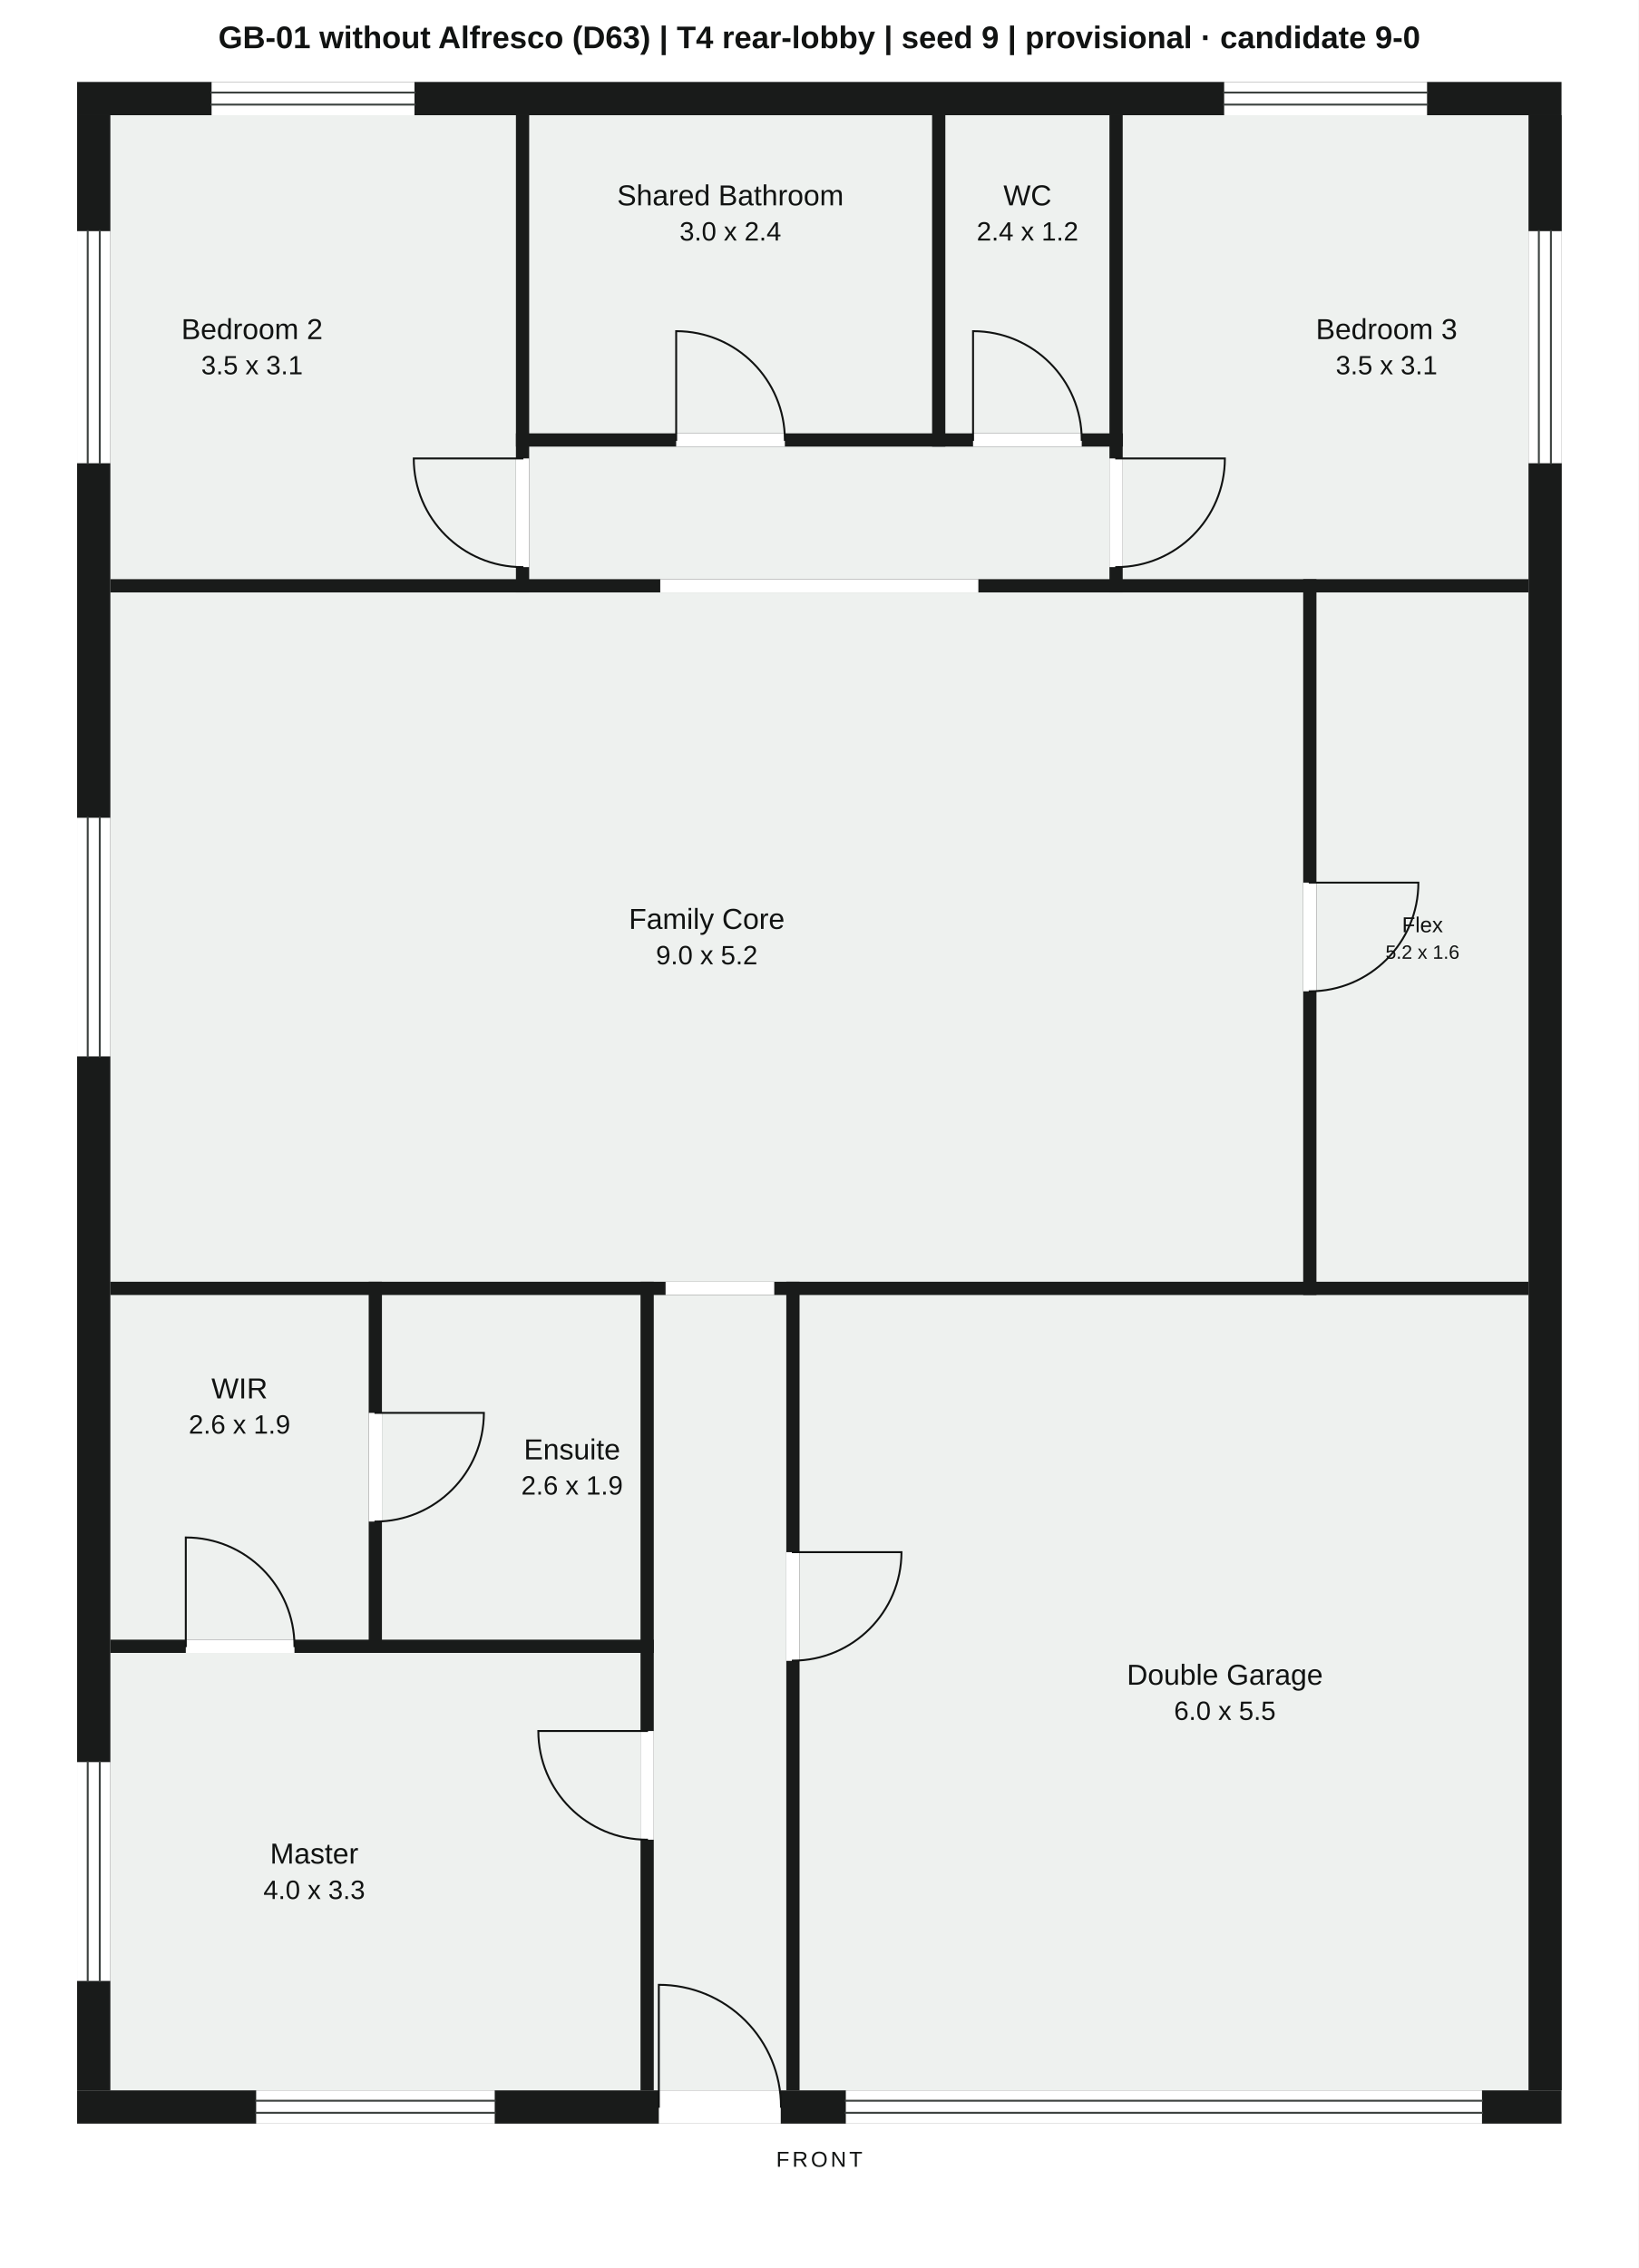
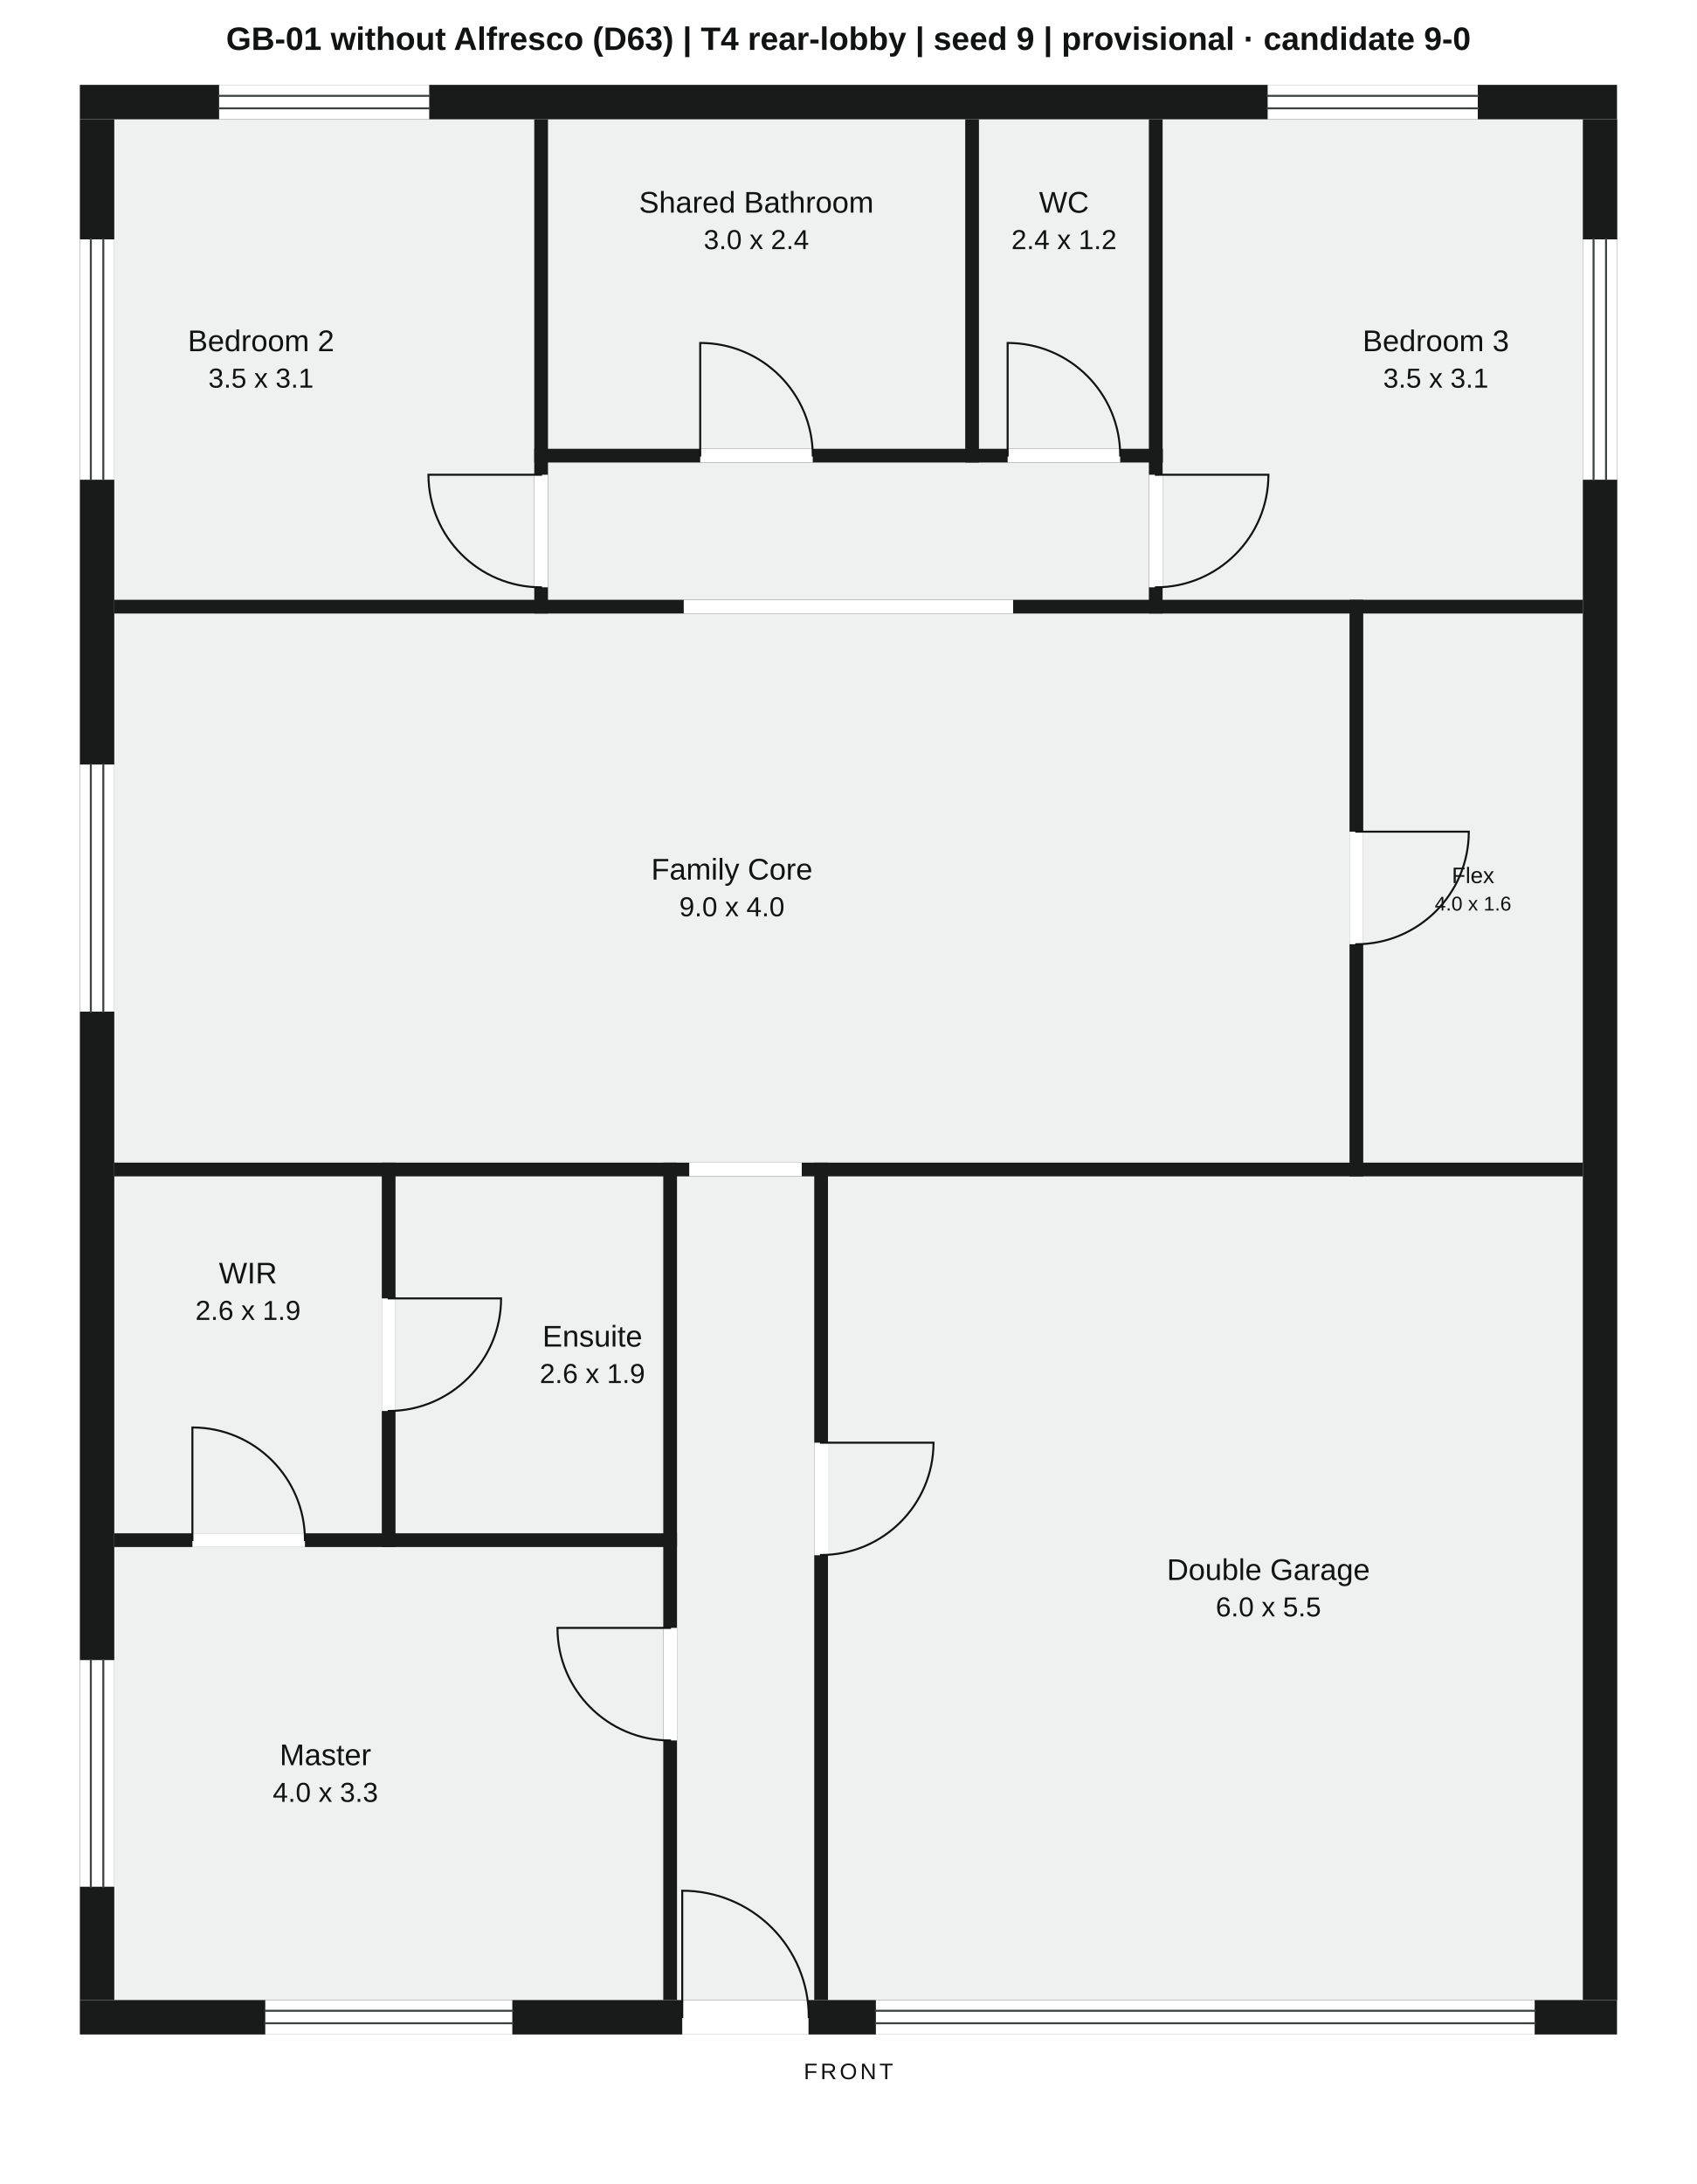
- <svg xmlns="http://www.w3.org/2000/svg" width="680" height="941" viewBox="0 0 680 941" role="img" aria-label="GB-01 without Alfresco (D63) | T4 rear-lobby | seed 9 | provisional · candidate 9-0" font-family="Arial, Helvetica, sans-serif" shape-rendering="geometricPrecision">
+ <svg xmlns="http://www.w3.org/2000/svg" width="680" height="875" viewBox="0 0 680 875" role="img" aria-label="GB-01 without Alfresco (D63) | T4 rear-lobby | seed 9 | provisional · candidate 9-0" font-family="Arial, Helvetica, sans-serif" shape-rendering="geometricPrecision">
  <rect width="100%" height="100%" fill="#fff" />
-   <rect x="45.8" y="47.8" width="588.5" height="819.5" fill="#eef1ef" stroke="none" />
-   <rect x="45.8" y="685.8" width="220.0" height="181.5" fill="#eef1ef" stroke="none" />
-   <rect x="45.8" y="537.3" width="107.3" height="143.0" fill="#eef1ef" stroke="none" />
-   <rect x="158.5" y="537.3" width="107.3" height="143.0" fill="#eef1ef" stroke="none" />
-   <rect x="331.8" y="537.3" width="302.5" height="330.0" fill="#eef1ef" stroke="none" />
-   <rect x="45.8" y="245.8" width="495.0" height="286.0" fill="#eef1ef" stroke="none" />
+   <rect x="45.8" y="47.8" width="588.5" height="753.5" fill="#eef1ef" stroke="none" />
+   <rect x="45.8" y="619.8" width="220.0" height="181.5" fill="#eef1ef" stroke="none" />
+   <rect x="45.8" y="471.3" width="107.3" height="143.0" fill="#eef1ef" stroke="none" />
+   <rect x="158.5" y="471.3" width="107.3" height="143.0" fill="#eef1ef" stroke="none" />
+   <rect x="331.8" y="471.3" width="302.5" height="330.0" fill="#eef1ef" stroke="none" />
+   <rect x="45.8" y="245.8" width="495.0" height="220.0" fill="#eef1ef" stroke="none" />
  <rect x="45.8" y="47.8" width="168.3" height="192.5" fill="#eef1ef" stroke="none" />
  <rect x="219.6" y="47.8" width="167.2" height="132.0" fill="#eef1ef" stroke="none" />
  <rect x="392.3" y="47.8" width="68.2" height="132.0" fill="#eef1ef" stroke="none" />
  <rect x="465.9" y="47.8" width="168.3" height="192.5" fill="#eef1ef" stroke="none" />
-   <rect x="271.3" y="795.8" width="55.0" height="71.5" fill="#eef1ef" stroke="none" />
-   <rect x="271.3" y="537.3" width="55.0" height="258.5" fill="#eef1ef" stroke="none" />
+   <rect x="271.3" y="729.8" width="55.0" height="71.5" fill="#eef1ef" stroke="none" />
+   <rect x="271.3" y="471.3" width="55.0" height="258.5" fill="#eef1ef" stroke="none" />
  <rect x="219.6" y="185.3" width="240.9" height="55.0" fill="#eef1ef" stroke="none" />
  <rect x="32.0" y="34.0" width="616.0" height="13.8" fill="#191b1a" stroke="none" />
-   <rect x="32.0" y="867.3" width="616.0" height="13.8" fill="#191b1a" stroke="none" />
-   <rect x="32.0" y="47.8" width="13.8" height="819.5" fill="#191b1a" stroke="none" />
-   <rect x="634.3" y="47.8" width="13.8" height="819.5" fill="#191b1a" stroke="none" />
-   <rect x="265.8" y="531.8" width="5.5" height="335.5" fill="#191b1a" stroke="none" />
-   <rect x="153.0" y="531.8" width="5.5" height="154.0" fill="#191b1a" stroke="none" />
-   <rect x="326.3" y="531.8" width="5.5" height="335.5" fill="#191b1a" stroke="none" />
-   <rect x="540.8" y="240.3" width="5.5" height="297.0" fill="#191b1a" stroke="none" />
+   <rect x="32.0" y="801.3" width="616.0" height="13.8" fill="#191b1a" stroke="none" />
+   <rect x="32.0" y="47.8" width="13.8" height="753.5" fill="#191b1a" stroke="none" />
+   <rect x="634.3" y="47.8" width="13.8" height="753.5" fill="#191b1a" stroke="none" />
+   <rect x="265.8" y="465.8" width="5.5" height="335.5" fill="#191b1a" stroke="none" />
+   <rect x="153.0" y="465.8" width="5.5" height="154.0" fill="#191b1a" stroke="none" />
+   <rect x="326.3" y="465.8" width="5.5" height="335.5" fill="#191b1a" stroke="none" />
+   <rect x="540.8" y="240.3" width="5.5" height="231.0" fill="#191b1a" stroke="none" />
  <rect x="214.1" y="47.8" width="5.5" height="198.0" fill="#191b1a" stroke="none" />
  <rect x="386.8" y="47.8" width="5.5" height="137.5" fill="#191b1a" stroke="none" />
  <rect x="460.4" y="47.8" width="5.5" height="198.0" fill="#191b1a" stroke="none" />
-   <rect x="45.8" y="680.3" width="225.5" height="5.5" fill="#191b1a" stroke="none" />
-   <rect x="45.8" y="531.8" width="588.5" height="5.5" fill="#191b1a" stroke="none" />
+   <rect x="45.8" y="614.3" width="225.5" height="5.5" fill="#191b1a" stroke="none" />
+   <rect x="45.8" y="465.8" width="588.5" height="5.5" fill="#191b1a" stroke="none" />
  <rect x="45.8" y="240.3" width="588.5" height="5.5" fill="#191b1a" stroke="none" />
  <rect x="214.1" y="179.8" width="251.9" height="5.5" fill="#191b1a" stroke="none" />
  <g class="presentational-window" data-room-id="master">
-     <rect x="106.3" y="867.3" width="99.0" height="13.8" fill="#fff" stroke="none" />
-     <line x1="106.3" y1="871.6" x2="205.3" y2="871.6" stroke="#3d4240" stroke-width="0.8" stroke-linecap="square" />
-     <line x1="106.3" y1="876.6" x2="205.3" y2="876.6" stroke="#3d4240" stroke-width="0.8" stroke-linecap="square" />
+     <rect x="106.3" y="801.3" width="99.0" height="13.8" fill="#fff" stroke="none" />
+     <line x1="106.3" y1="805.6" x2="205.3" y2="805.6" stroke="#3d4240" stroke-width="0.8" stroke-linecap="square" />
+     <line x1="106.3" y1="810.6" x2="205.3" y2="810.6" stroke="#3d4240" stroke-width="0.8" stroke-linecap="square" />
  </g>
  <g class="presentational-window" data-room-id="master">
-     <rect x="32.0" y="731.1" width="13.8" height="90.8" fill="#fff" stroke="none" />
-     <line x1="36.4" y1="731.1" x2="36.4" y2="821.9" stroke="#3d4240" stroke-width="0.8" stroke-linecap="square" />
-     <line x1="41.4" y1="731.1" x2="41.4" y2="821.9" stroke="#3d4240" stroke-width="0.8" stroke-linecap="square" />
+     <rect x="32.0" y="665.1" width="13.8" height="90.8" fill="#fff" stroke="none" />
+     <line x1="36.4" y1="665.1" x2="36.4" y2="755.9" stroke="#3d4240" stroke-width="0.8" stroke-linecap="square" />
+     <line x1="41.4" y1="665.1" x2="41.4" y2="755.9" stroke="#3d4240" stroke-width="0.8" stroke-linecap="square" />
  </g>
  <g class="presentational-window" data-room-id="core">
-     <rect x="32.0" y="339.3" width="13.8" height="99.0" fill="#fff" stroke="none" />
-     <line x1="36.4" y1="339.3" x2="36.4" y2="438.3" stroke="#3d4240" stroke-width="0.8" stroke-linecap="square" />
-     <line x1="41.4" y1="339.3" x2="41.4" y2="438.3" stroke="#3d4240" stroke-width="0.8" stroke-linecap="square" />
+     <rect x="32.0" y="306.3" width="13.8" height="99.0" fill="#fff" stroke="none" />
+     <line x1="36.4" y1="306.3" x2="36.4" y2="405.3" stroke="#3d4240" stroke-width="0.8" stroke-linecap="square" />
+     <line x1="41.4" y1="306.3" x2="41.4" y2="405.3" stroke="#3d4240" stroke-width="0.8" stroke-linecap="square" />
  </g>
  <g class="presentational-window" data-room-id="bed2">
    <rect x="87.8" y="34.0" width="84.2" height="13.8" fill="#fff" stroke="none" />
    <line x1="87.8" y1="38.4" x2="172.0" y2="38.4" stroke="#3d4240" stroke-width="0.8" stroke-linecap="square" />
    <line x1="87.8" y1="43.4" x2="172.0" y2="43.4" stroke="#3d4240" stroke-width="0.8" stroke-linecap="square" />
  </g>
  <g class="presentational-window" data-room-id="bed2">
    <rect x="32.0" y="95.9" width="13.8" height="96.3" fill="#fff" stroke="none" />
    <line x1="36.4" y1="95.9" x2="36.4" y2="192.1" stroke="#3d4240" stroke-width="0.8" stroke-linecap="square" />
    <line x1="41.4" y1="95.9" x2="41.4" y2="192.1" stroke="#3d4240" stroke-width="0.8" stroke-linecap="square" />
  </g>
  <g class="presentational-window" data-room-id="bed3">
    <rect x="508.0" y="34.0" width="84.2" height="13.8" fill="#fff" stroke="none" />
    <line x1="508.0" y1="38.4" x2="592.2" y2="38.4" stroke="#3d4240" stroke-width="0.8" stroke-linecap="square" />
    <line x1="508.0" y1="43.4" x2="592.2" y2="43.4" stroke="#3d4240" stroke-width="0.8" stroke-linecap="square" />
  </g>
  <g class="presentational-window" data-room-id="bed3">
    <rect x="634.3" y="95.9" width="13.8" height="96.3" fill="#fff" stroke="none" />
    <line x1="638.6" y1="95.9" x2="638.6" y2="192.1" stroke="#3d4240" stroke-width="0.8" stroke-linecap="square" />
    <line x1="643.6" y1="95.9" x2="643.6" y2="192.1" stroke="#3d4240" stroke-width="0.8" stroke-linecap="square" />
  </g>
  <g data-door-id="D-master" data-door-style="swing">
-     <rect x="265.8" y="718.2" width="5.5" height="45.1" fill="#fff" stroke="none" />
-     <path d="M268.5 718.2 L223.4 718.2 M268.5 763.3 A45.1 45.1 0 0 1 223.4 718.2" fill="none" stroke="#111312" stroke-width="0.8" stroke-linecap="square" />
+     <rect x="265.8" y="652.2" width="5.5" height="45.1" fill="#fff" stroke="none" />
+     <path d="M268.5 652.2 L223.4 652.2 M268.5 697.3 A45.1 45.1 0 0 1 223.4 652.2" fill="none" stroke="#111312" stroke-width="0.8" stroke-linecap="square" />
  </g>
  <g data-door-id="D-wir" data-door-style="swing">
-     <rect x="77.1" y="680.3" width="45.1" height="5.5" fill="#fff" stroke="none" />
-     <path d="M77.1 683.0 L77.1 637.9 M122.2 683.0 A45.1 45.1 0 0 0 77.1 637.9" fill="none" stroke="#111312" stroke-width="0.8" stroke-linecap="square" />
+     <rect x="77.1" y="614.3" width="45.1" height="5.5" fill="#fff" stroke="none" />
+     <path d="M77.1 617.0 L77.1 571.9 M122.2 617.0 A45.1 45.1 0 0 0 77.1 571.9" fill="none" stroke="#111312" stroke-width="0.8" stroke-linecap="square" />
  </g>
  <g data-door-id="D-ensuite" data-door-style="swing">
-     <rect x="153.0" y="586.2" width="5.5" height="45.1" fill="#fff" stroke="none" />
-     <path d="M155.8 586.2 L200.8 586.2 M155.8 631.3 A45.1 45.1 0 0 0 200.8 586.2" fill="none" stroke="#111312" stroke-width="0.8" stroke-linecap="square" />
+     <rect x="153.0" y="520.2" width="5.5" height="45.1" fill="#fff" stroke="none" />
+     <path d="M155.8 520.2 L200.8 520.2 M155.8 565.3 A45.1 45.1 0 0 0 200.8 520.2" fill="none" stroke="#111312" stroke-width="0.8" stroke-linecap="square" />
  </g>
  <g data-door-id="D-garage" data-door-style="swing">
-     <rect x="326.3" y="644.0" width="5.5" height="45.1" fill="#fff" stroke="none" />
-     <path d="M329.0 644.0 L374.1 644.0 M329.0 689.0 A45.1 45.1 0 0 0 374.1 644.0" fill="none" stroke="#111312" stroke-width="0.8" stroke-linecap="square" />
+     <rect x="326.3" y="578.0" width="5.5" height="45.1" fill="#fff" stroke="none" />
+     <path d="M329.0 578.0 L374.1 578.0 M329.0 623.0 A45.1 45.1 0 0 0 374.1 578.0" fill="none" stroke="#111312" stroke-width="0.8" stroke-linecap="square" />
  </g>
  <g data-door-id="D-bed2" data-door-style="swing">
    <rect x="214.1" y="190.2" width="5.5" height="45.1" fill="#fff" stroke="none" />
    <path d="M216.8 190.2 L171.7 190.2 M216.8 235.3 A45.1 45.1 0 0 1 171.7 190.2" fill="none" stroke="#111312" stroke-width="0.8" stroke-linecap="square" />
  </g>
  <g data-door-id="D-bath" data-door-style="swing">
    <rect x="280.6" y="179.8" width="45.1" height="5.5" fill="#fff" stroke="none" />
    <path d="M280.6 182.5 L280.6 137.4 M325.7 182.5 A45.1 45.1 0 0 0 280.6 137.4" fill="none" stroke="#111312" stroke-width="0.8" stroke-linecap="square" />
  </g>
  <g data-door-id="D-wc" data-door-style="swing">
    <rect x="403.8" y="179.8" width="45.1" height="5.5" fill="#fff" stroke="none" />
    <path d="M403.8 182.5 L403.8 137.4 M448.9 182.5 A45.1 45.1 0 0 0 403.8 137.4" fill="none" stroke="#111312" stroke-width="0.8" stroke-linecap="square" />
  </g>
  <g data-door-id="D-bed3" data-door-style="swing">
    <rect x="460.4" y="190.2" width="5.5" height="45.1" fill="#fff" stroke="none" />
    <path d="M463.2 190.2 L508.3 190.2 M463.2 235.3 A45.1 45.1 0 0 0 508.3 190.2" fill="none" stroke="#111312" stroke-width="0.8" stroke-linecap="square" />
  </g>
  <g data-door-id="D-flex-side" data-door-style="swing">
-     <rect x="540.8" y="366.2" width="5.5" height="45.1" fill="#fff" stroke="none" />
-     <path d="M543.5 366.2 L588.6 366.2 M543.5 411.3 A45.1 45.1 0 0 0 588.6 366.2" fill="none" stroke="#111312" stroke-width="0.8" stroke-linecap="square" />
+     <rect x="540.8" y="333.2" width="5.5" height="45.1" fill="#fff" stroke="none" />
+     <path d="M543.5 333.2 L588.6 333.2 M543.5 378.3 A45.1 45.1 0 0 0 588.6 333.2" fill="none" stroke="#111312" stroke-width="0.8" stroke-linecap="square" />
  </g>
  <g data-door-id="C-H-stem-core" data-door-style="cased">
-     <rect x="276.2" y="531.8" width="45.1" height="5.5" fill="#fff" stroke="none" />
+     <rect x="276.2" y="465.8" width="45.1" height="5.5" fill="#fff" stroke="none" />
  </g>
  <g data-door-id="C-H-rear-core" data-door-style="cased">
    <rect x="274.0" y="240.3" width="132.0" height="5.5" fill="#fff" stroke="none" />
  </g>
  <g data-door-id="D-front" data-door-style="swing">
-     <rect x="273.4" y="867.3" width="50.6" height="13.8" fill="#fff" stroke="none" />
-     <path d="M273.4 874.1 L273.4 823.5 M324.1 874.1 A50.6 50.6 0 0 0 273.4 823.5" fill="none" stroke="#111312" stroke-width="0.8" stroke-linecap="square" />
+     <rect x="273.4" y="801.3" width="50.6" height="13.8" fill="#fff" stroke="none" />
+     <path d="M273.4 808.1 L273.4 757.5 M324.1 808.1 A50.6 50.6 0 0 0 273.4 757.5" fill="none" stroke="#111312" stroke-width="0.8" stroke-linecap="square" />
  </g>
  <g data-door-id="D-vehicle" data-door-style="vehicle">
-     <rect x="351.0" y="867.3" width="264.0" height="13.8" fill="#fff" stroke="none" />
-     <line x1="351.0" y1="871.6" x2="615.0" y2="871.6" stroke="#3d4240" stroke-width="0.8" stroke-linecap="square" />
-     <line x1="351.0" y1="876.6" x2="615.0" y2="876.6" stroke="#3d4240" stroke-width="0.8" stroke-linecap="square" />
+     <rect x="351.0" y="801.3" width="264.0" height="13.8" fill="#fff" stroke="none" />
+     <line x1="351.0" y1="805.6" x2="615.0" y2="805.6" stroke="#3d4240" stroke-width="0.8" stroke-linecap="square" />
+     <line x1="351.0" y1="810.6" x2="615.0" y2="810.6" stroke="#3d4240" stroke-width="0.8" stroke-linecap="square" />
  </g>
  <g class="room-label" data-room-id="master">
-     <text x="130.4" y="773.2" font-size="12.0" font-weight="500" text-anchor="middle" fill="#111312">Master</text>
-     <text x="130.4" y="787.9" font-size="11.0" text-anchor="middle" fill="#111312">4.0 x 3.3</text>
+     <text x="130.4" y="707.2" font-size="12.0" font-weight="500" text-anchor="middle" fill="#111312">Master</text>
+     <text x="130.4" y="721.9" font-size="11.0" text-anchor="middle" fill="#111312">4.0 x 3.3</text>
  </g>
  <g class="room-label" data-room-id="wir">
-     <text x="99.4" y="580.2" font-size="12.0" font-weight="500" text-anchor="middle" fill="#111312">WIR</text>
-     <text x="99.4" y="594.8" font-size="11.0" text-anchor="middle" fill="#111312">2.6 x 1.9</text>
+     <text x="99.4" y="514.2" font-size="12.0" font-weight="500" text-anchor="middle" fill="#111312">WIR</text>
+     <text x="99.4" y="528.8" font-size="11.0" text-anchor="middle" fill="#111312">2.6 x 1.9</text>
  </g>
  <g class="room-label" data-room-id="ensuite">
-     <text x="237.4" y="605.5" font-size="12.0" font-weight="500" text-anchor="middle" fill="#111312">Ensuite</text>
-     <text x="237.4" y="620.1" font-size="11.0" text-anchor="middle" fill="#111312">2.6 x 1.9</text>
+     <text x="237.4" y="539.5" font-size="12.0" font-weight="500" text-anchor="middle" fill="#111312">Ensuite</text>
+     <text x="237.4" y="554.1" font-size="11.0" text-anchor="middle" fill="#111312">2.6 x 1.9</text>
  </g>
  <g class="room-label" data-room-id="garage">
-     <text x="508.3" y="699.0" font-size="12.0" font-weight="500" text-anchor="middle" fill="#111312">Double Garage</text>
-     <text x="508.3" y="713.6" font-size="11.0" text-anchor="middle" fill="#111312">6.0 x 5.5</text>
+     <text x="508.3" y="633.0" font-size="12.0" font-weight="500" text-anchor="middle" fill="#111312">Double Garage</text>
+     <text x="508.3" y="647.6" font-size="11.0" text-anchor="middle" fill="#111312">6.0 x 5.5</text>
  </g>
  <g class="room-label" data-room-id="core">
-     <text x="293.3" y="385.4" font-size="12.0" font-weight="500" text-anchor="middle" fill="#111312">Family Core</text>
-     <text x="293.3" y="400.1" font-size="11.0" text-anchor="middle" fill="#111312">9.0 x 5.2</text>
+     <text x="293.3" y="352.4" font-size="12.0" font-weight="500" text-anchor="middle" fill="#111312">Family Core</text>
+     <text x="293.3" y="367.1" font-size="11.0" text-anchor="middle" fill="#111312">9.0 x 4.0</text>
  </g>
  <g class="room-label" data-room-id="bed2">
    <text x="104.6" y="140.7" font-size="12.0" font-weight="500" text-anchor="middle" fill="#111312">Bedroom 2</text>
    <text x="104.6" y="155.3" font-size="11.0" text-anchor="middle" fill="#111312">3.5 x 3.1</text>
  </g>
  <g class="room-label" data-room-id="bath">
    <text x="303.1" y="85.2" font-size="12.0" font-weight="500" text-anchor="middle" fill="#111312">Shared Bathroom</text>
    <text x="303.1" y="99.8" font-size="11.0" text-anchor="middle" fill="#111312">3.0 x 2.4</text>
  </g>
  <g class="room-label" data-room-id="wc">
    <text x="426.4" y="85.2" font-size="12.0" font-weight="500" text-anchor="middle" fill="#111312">WC</text>
    <text x="426.4" y="99.8" font-size="11.0" text-anchor="middle" fill="#111312">2.4 x 1.2</text>
  </g>
  <g class="room-label" data-room-id="bed3">
    <text x="575.4" y="140.7" font-size="12.0" font-weight="500" text-anchor="middle" fill="#111312">Bedroom 3</text>
    <text x="575.4" y="155.3" font-size="11.0" text-anchor="middle" fill="#111312">3.5 x 3.1</text>
  </g>
  <g class="flex-label" data-flex-id="flex-side">
-     <text x="590.3" y="386.8" font-size="9" font-weight="500" text-anchor="middle" fill="#111312">Flex</text>
-     <text x="590.3" y="397.8" font-size="8" text-anchor="middle" fill="#111312">5.2 x 1.6</text>
+     <text x="590.3" y="353.8" font-size="9" font-weight="500" text-anchor="middle" fill="#111312">Flex</text>
+     <text x="590.3" y="364.8" font-size="8" text-anchor="middle" fill="#111312">4.0 x 1.6</text>
  </g>
  <text x="340.0" y="20" font-size="13" font-weight="600" text-anchor="middle" fill="#111312">GB-01 without Alfresco (D63) | T4 rear-lobby | seed 9 | provisional · candidate 9-0</text>
-   <text x="340.0" y="899.0" font-size="9" letter-spacing="1.2" text-anchor="middle" fill="#111312">FRONT</text>
+   <text x="340.0" y="833.0" font-size="9" letter-spacing="1.2" text-anchor="middle" fill="#111312">FRONT</text>
</svg>
